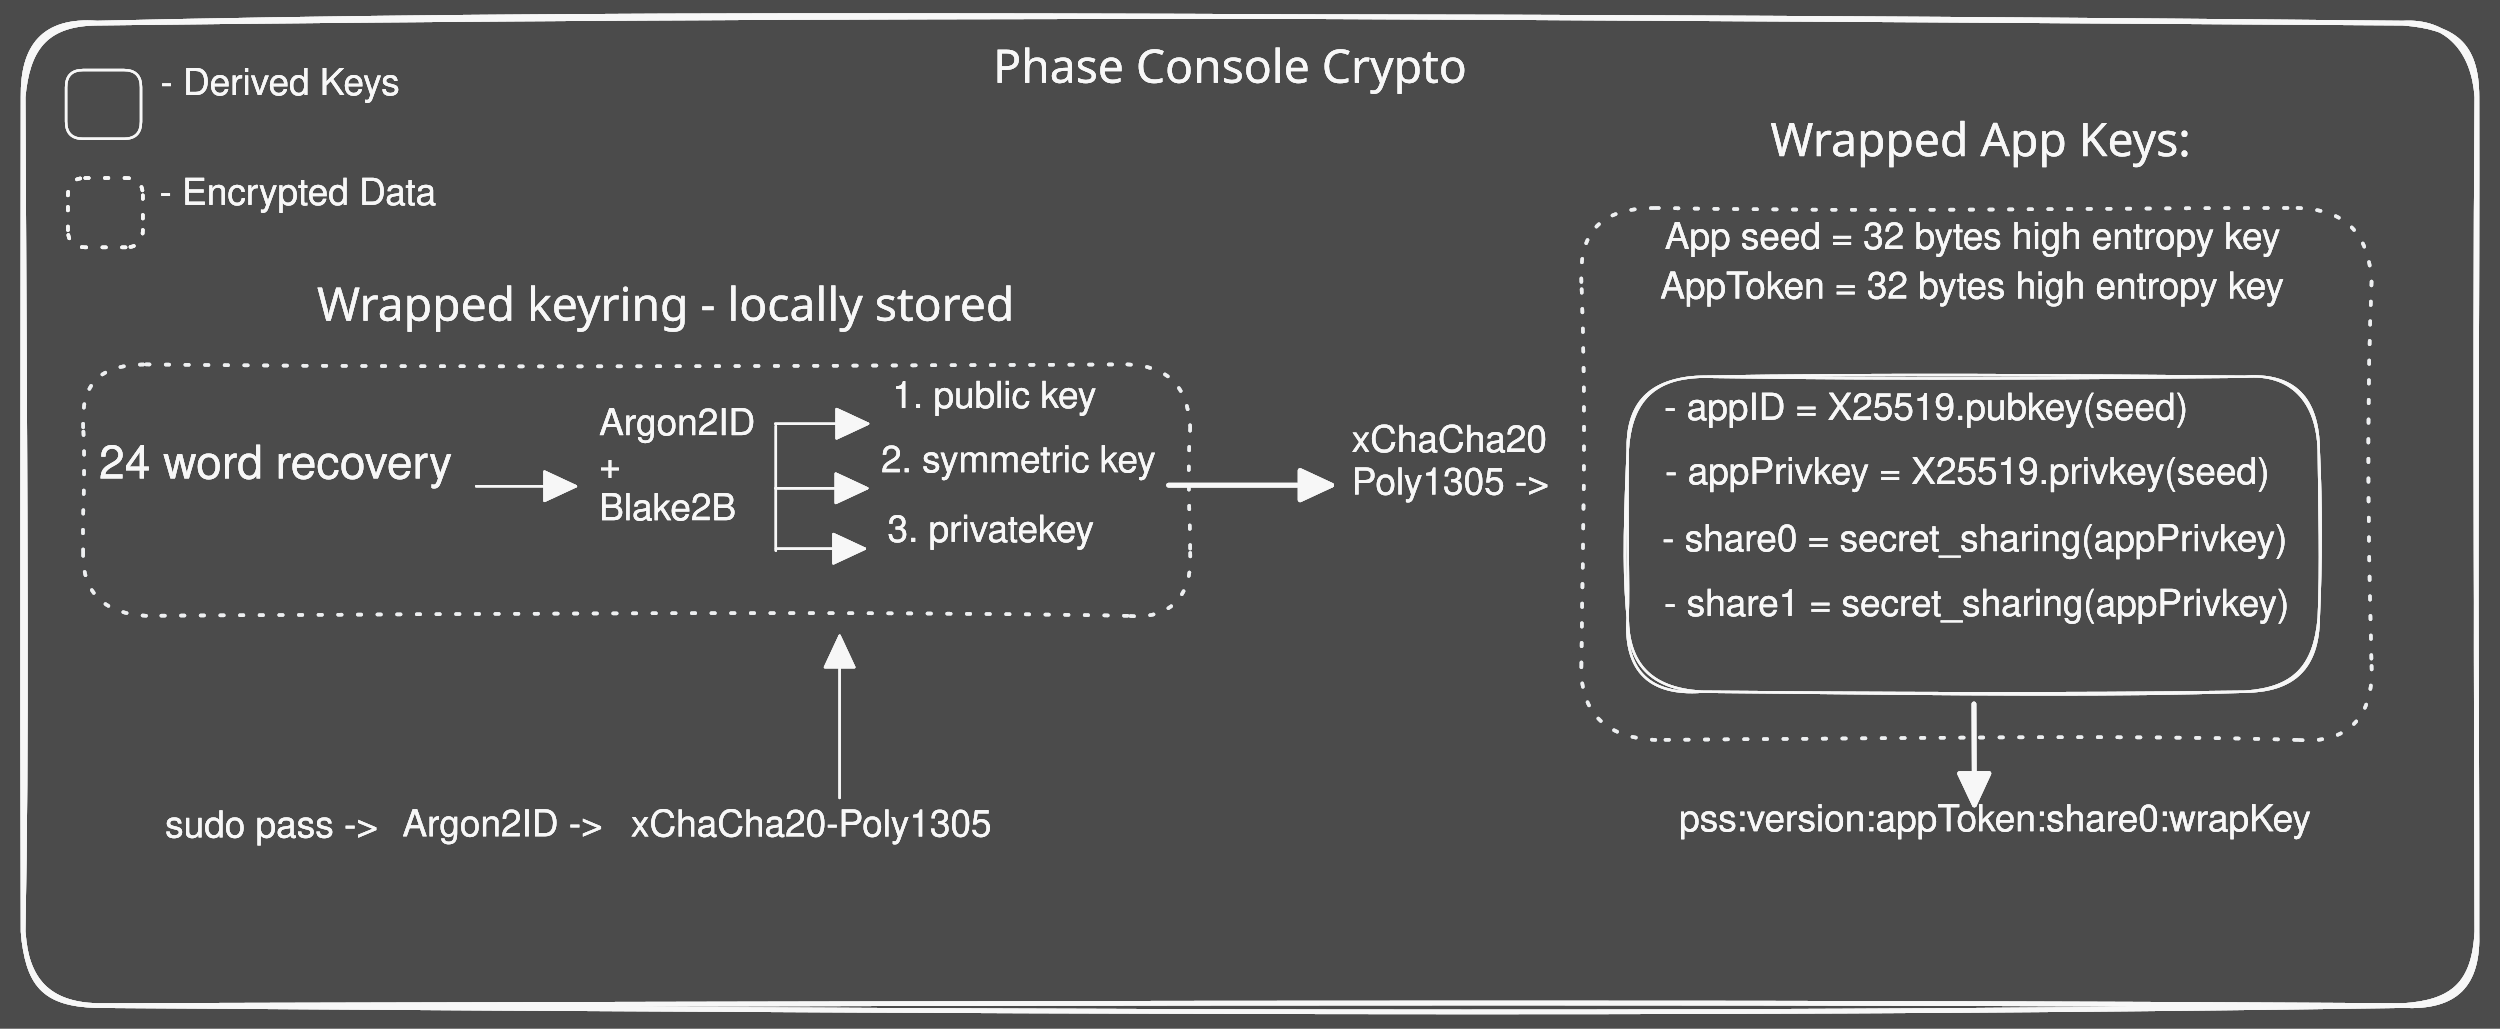
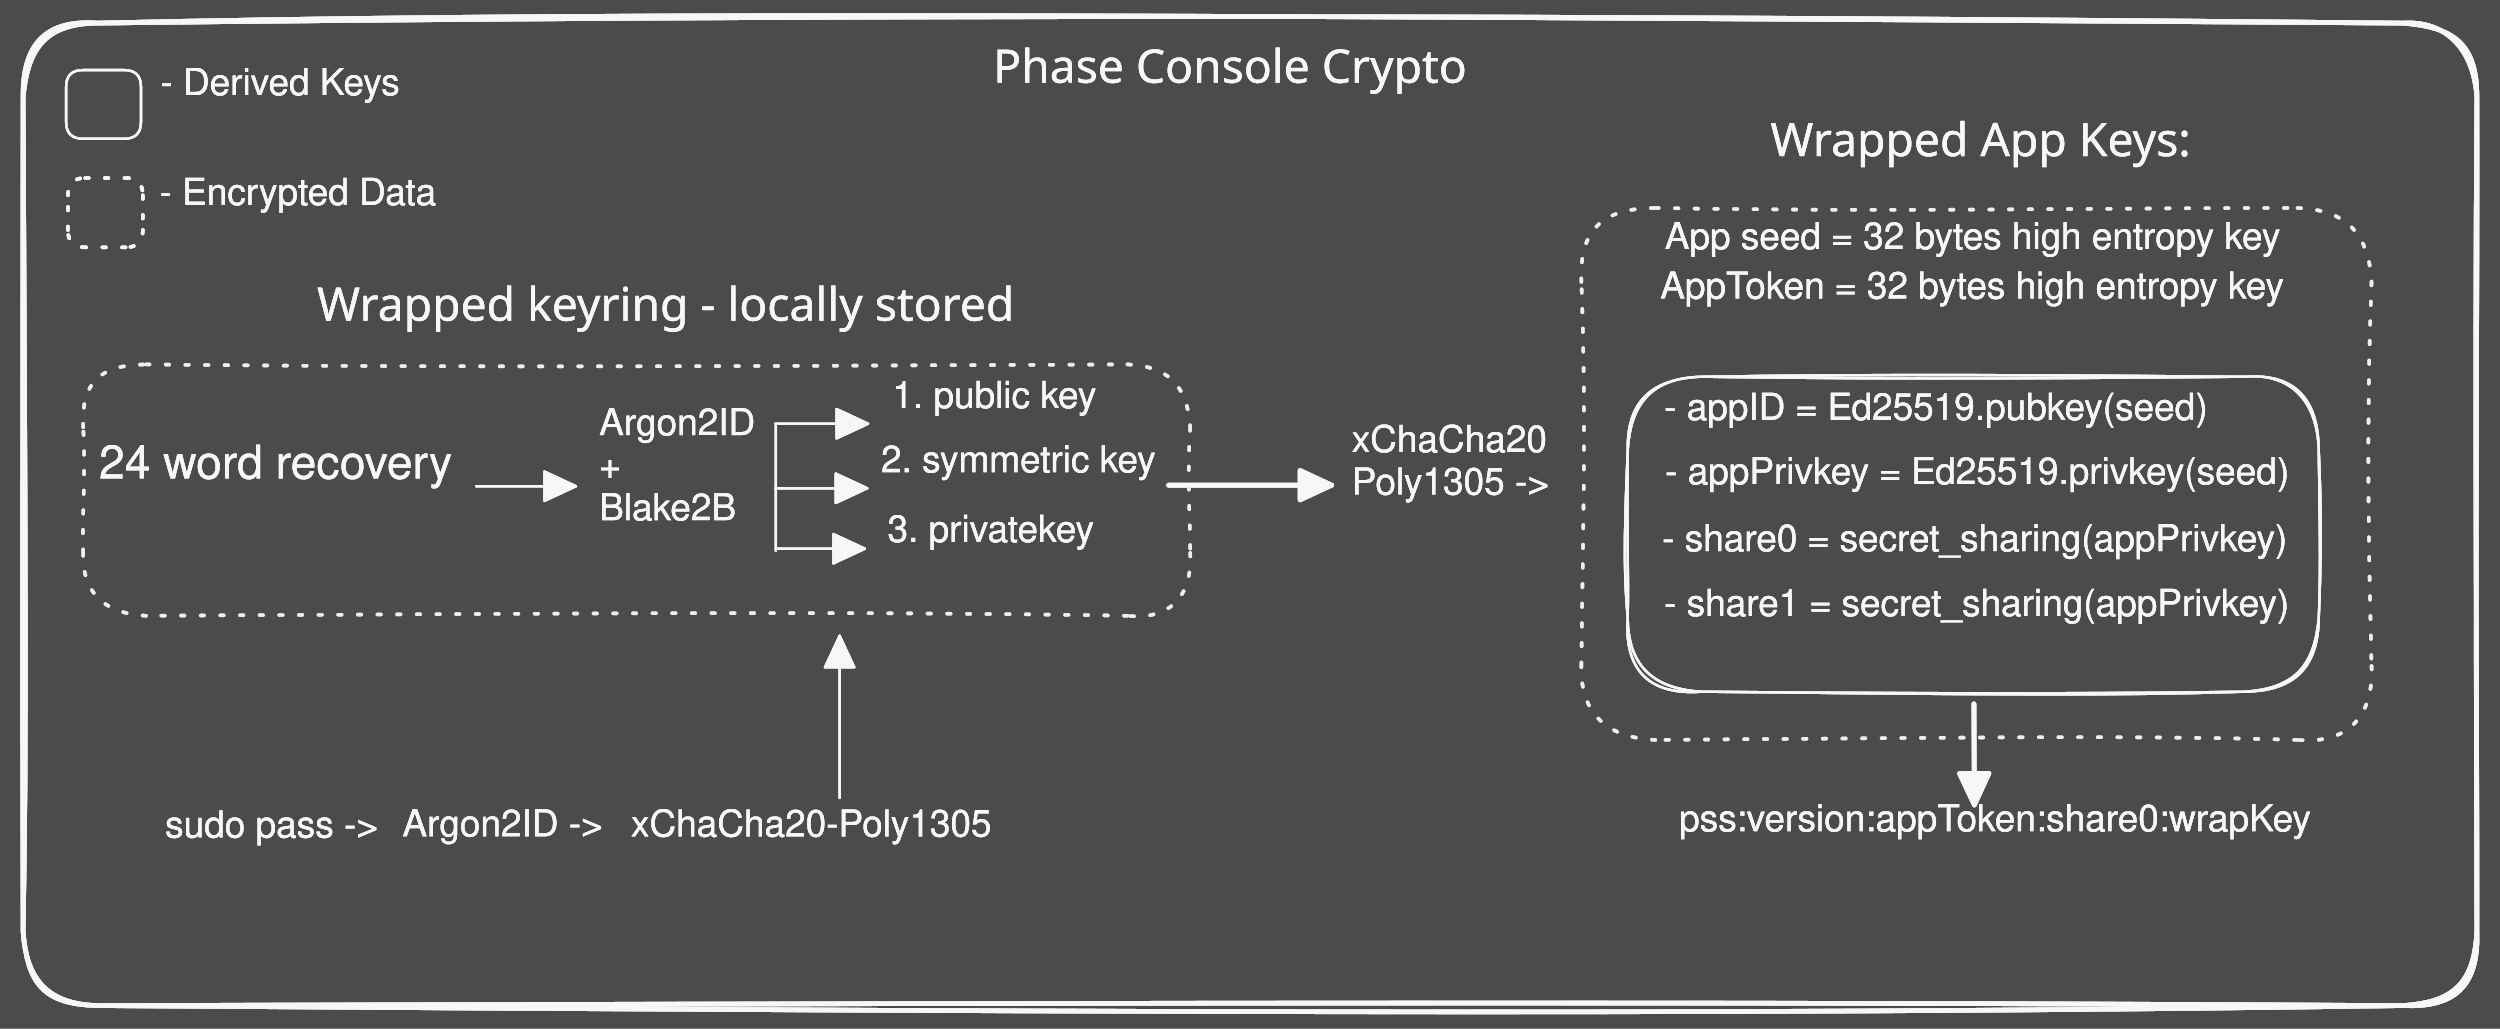
<svg xmlns="http://www.w3.org/2000/svg" version="1.1" viewBox="0 0 1081.666 445.087" width="2163.333" height="890.174" filter="invert(93%) hue-rotate(180deg)">
  <defs>
    <style class="style-fonts">
      @font-face {
        font-family: "Virgil";
        src: url("https://excalidraw.com/Virgil.woff2");
      }
      @font-face {
        font-family: "Cascadia";
        src: url("https://excalidraw.com/Cascadia.woff2");
      }
    </style>
  </defs>
  <rect x="0" y="0" width="1081.666" height="445.087" fill="#ffffff" />
  <g transform="translate(42.83433 201.8395) rotate(0 76.36667 11.5)">
    <text x="0" y="0" font-family="Helvetica, Segoe UI Emoji" font-size="20px" fill="#000000" text-anchor="start" style="white-space: pre;" direction="ltr" dominant-baseline="text-before-edge">24 word recovery</text>
  </g>
  <g transform="translate(386.1001 172.3338) rotate(0 44.11111 9.2)">
    <text x="0" y="0" font-family="Helvetica, Segoe UI Emoji" font-size="16px" fill="#000000" text-anchor="start" style="white-space: pre;" direction="ltr" dominant-baseline="text-before-edge">1. public key</text>
  </g>
  <g transform="translate(383.989 230.2774) rotate(0 44.65556 9.2)">
    <text x="0" y="0" font-family="Helvetica, Segoe UI Emoji" font-size="16px" fill="#000000" text-anchor="start" style="white-space: pre;" direction="ltr" dominant-baseline="text-before-edge">3. privatekey</text>
  </g>
  <g stroke-linecap="round" transform="translate(35.99712 157.668) rotate(0 239.4933 54.37441)">
    <path d="M27.19 0 M27.19 0 C184.51 1.74, 339.43 0.4, 451.8 0 M451.8 0 C468.27 0.68, 477.77 8.17, 478.99 27.19 M478.99 27.19 C477.54 48.64, 478.95 67.19, 478.99 81.56 M478.99 81.56 C479.95 100.96, 469.68 110.65, 451.8 108.75 M451.8 108.75 C335 106.75, 218.5 107.74, 27.19 108.75 M27.19 108.75 C10.35 107.97, -0.61 99.62, 0 81.56 M0 81.56 C-0.56 64.93, 1.2 45.36, 0 27.19 M0 27.19 C-0.95 8.04, 7.07 0.12, 27.19 0" stroke="#495057" stroke-width="1.5" fill="none" stroke-dasharray="1.5 7" />
  </g>
  <g stroke-linecap="round" transform="translate(10 10) rotate(0 530.8332 212.5436)">
    <path d="M32 0 M32 0 C231.88 -4.58, 431.67 -4.07, 1029.67 0 M32 0 C351.82 -3.88, 670.69 -3.61, 1029.67 0 M1029.67 0 C1049.05 -1.18, 1060.37 12.12, 1061.67 32 M1029.67 0 C1051.24 1.71, 1061.73 8.56, 1061.67 32 M1061.67 32 C1060.65 165.04, 1061.79 301.37, 1061.67 393.09 M1061.67 32 C1061.89 120.11, 1060.93 207.09, 1061.67 393.09 M1061.67 393.09 C1062.53 416.36, 1052.44 426.14, 1029.67 425.09 M1061.67 393.09 C1060.48 415.48, 1051.48 423.69, 1029.67 425.09 M1029.67 425.09 C779.42 428.86, 530.3 428.57, 32 425.09 M1029.67 425.09 C791.97 423.57, 555 423.63, 32 425.09 M32 425.09 C8.78 424.46, 1.96 415.81, 0 393.09 M32 425.09 C10.77 424.45, 1.32 413.92, 0 393.09 M0 393.09 C1.6 310.81, 0.96 228.66, 0 32 M0 393.09 C-0.4 273.46, -0.09 154.81, 0 32 M0 32 C1.89 11.81, 9.01 0.22, 32 0 M0 32 C-0.31 10.05, 8.98 -1.7, 32 0" stroke="#000000" stroke-width="2" fill="none" />
  </g>
  <g transform="translate(381.1885 200.1586) rotate(0 59.42222 9.2)">
    <text x="0" y="0" font-family="Helvetica, Segoe UI Emoji" font-size="16px" fill="#000000" text-anchor="start" style="white-space: pre;" direction="ltr" dominant-baseline="text-before-edge">2. symmetric key</text>
  </g>
  <g transform="translate(259.2391 184.1029) rotate(0 33.75555 27.6)">
    <text x="0" y="0" font-family="Helvetica, Segoe UI Emoji" font-size="16px" fill="#000000" text-anchor="start" style="white-space: pre;" direction="ltr" dominant-baseline="text-before-edge">Argon2ID</text>
    <text x="0" y="18.4" font-family="Helvetica, Segoe UI Emoji" font-size="16px" fill="#000000" text-anchor="start" style="white-space: pre;" direction="ltr" dominant-baseline="text-before-edge">      + </text>
    <text x="0" y="36.8" font-family="Helvetica, Segoe UI Emoji" font-size="16px" fill="#000000" text-anchor="start" style="white-space: pre;" direction="ltr" dominant-baseline="text-before-edge">Blake2B</text>
  </g>
  <g stroke-linecap="round">
    <g transform="translate(206.0179 210.3781) rotate(0 21.58107 0)">
      <path d="M0 0 C7.19 0, 35.97 0, 43.16 0 M0 0 C7.19 0, 35.97 0, 43.16 0" stroke="#000000" stroke-width="1" fill="none" />
    </g>
    <g transform="translate(206.0179 210.3781) rotate(0 21.58107 0)">
      <path d="M43.16 0 L29.57 6.34 L29.57 -6.34 L43.16 0" stroke="none" stroke-width="0" fill="#000000" fill-rule="evenodd" />
      <path d="M43.16 0 C39.29 1.81, 35.41 3.61, 29.57 6.34 M43.16 0 C40.43 1.27, 37.7 2.55, 29.57 6.34 M29.57 6.34 C29.57 2.99, 29.57 -0.35, 29.57 -6.34 M29.57 6.34 C29.57 2.4, 29.57 -1.54, 29.57 -6.34 M29.57 -6.34 C33.4 -4.55, 37.22 -2.77, 43.16 0 M29.57 -6.34 C34.29 -4.14, 39.01 -1.93, 43.16 0 M43.16 0 C43.16 0, 43.16 0, 43.16 0 M43.16 0 C43.16 0, 43.16 0, 43.16 0" stroke="#000000" stroke-width="1" fill="none" />
    </g>
  </g>
  <mask />
  <g transform="translate(71.44654 358.165) rotate(0 46.01111 9.2)">
    <text x="0" y="0" font-family="Helvetica, Segoe UI Emoji" font-size="16px" fill="#000000" text-anchor="start" style="white-space: pre;" direction="ltr" dominant-baseline="text-before-edge">sudo pass -&gt;</text>
  </g>
  <g transform="translate(174.1191 357.6838) rotate(0 43.31111 9.2)">
    <text x="0" y="0" font-family="Helvetica, Segoe UI Emoji" font-size="16px" fill="#000000" text-anchor="start" style="white-space: pre;" direction="ltr" dominant-baseline="text-before-edge">Argon2ID -&gt;</text>
  </g>
  <g transform="translate(272.9882 357.7453) rotate(0 77.97778 9.2)">
    <text x="0" y="0" font-family="Helvetica, Segoe UI Emoji" font-size="16px" fill="#000000" text-anchor="start" style="white-space: pre;" direction="ltr" dominant-baseline="text-before-edge">xChaCha20-Poly1305</text>
  </g>
  <g stroke-linecap="round" transform="translate(684.2061 89.97957) rotate(0 170.9447 115.0744)">
    <path d="M32 0 M32 0 C135.75 1.85, 235.97 -0.11, 309.89 0 M309.89 0 C329.57 0.68, 340.67 9.78, 341.89 32 M341.89 32 C339.4 94.81, 340.81 154.73, 341.89 198.15 M341.89 198.15 C342.85 220.76, 330.98 232.05, 309.89 230.15 M309.89 230.15 C232.91 227.94, 156.37 229.38, 32 230.15 M32 230.15 C11.96 229.37, -0.61 219.41, 0 198.15 M0 198.15 C0.52 145.71, 2.29 90.33, 0 32 M0 32 C-0.95 9.65, 8.67 0.12, 32 0" stroke="#495057" stroke-width="1.5" fill="none" stroke-dasharray="1.5 7" />
  </g>
  <g transform="translate(765.997 52.01026) rotate(0 90.01111 12.5)">
    <text x="0" y="0" font-family="Virgil, Segoe UI Emoji" font-size="20px" fill="#000000" text-anchor="start" style="white-space: pre;" direction="ltr" dominant-baseline="text-before-edge">Wrapped App Keys:</text>
  </g>
  <g transform="translate(720.2927 103.595) rotate(0 133.0889 9.2)">
    <text x="0" y="0" font-family="Helvetica, Segoe UI Emoji" font-size="16px" fill="#000000" text-anchor="start" style="white-space: pre;" direction="ltr" dominant-baseline="text-before-edge">App seed = 32 bytes high entropy key</text>
  </g>
  <g transform="translate(726.5126 355.4754) rotate(0 136.6111 9.2)">
    <text x="0" y="0" font-family="Helvetica, Segoe UI Emoji" font-size="16px" fill="#000000" text-anchor="start" style="white-space: pre;" direction="ltr" dominant-baseline="text-before-edge">pss:version:appToken:share0:wrapKey</text>
  </g>
  <g transform="translate(584.832 191.3938) rotate(0 42.64444 18.4)">
    <text x="0" y="0" font-family="Helvetica, Segoe UI Emoji" font-size="16px" fill="#000000" text-anchor="start" style="white-space: pre;" direction="ltr" dominant-baseline="text-before-edge">xChaCha20</text>
    <text x="0" y="18.4" font-family="Helvetica, Segoe UI Emoji" font-size="16px" fill="#000000" text-anchor="start" style="white-space: pre;" direction="ltr" dominant-baseline="text-before-edge">Poly1305 -&gt;</text>
  </g>
  <g stroke-linecap="round">
    <g transform="translate(505.6246 209.9249) rotate(0 35.24817 0)">
      <path d="M0 0 C11.75 0, 58.75 0, 70.5 0 M0 0 C11.75 0, 58.75 0, 70.5 0" stroke="#000000" stroke-width="2" fill="none" />
    </g>
    <g transform="translate(505.6246 209.9249) rotate(0 35.24817 0)">
      <path d="M70.5 0 L56.9 6.34 L56.9 -6.34 L70.5 0" stroke="none" stroke-width="0" fill="#000000" fill-rule="evenodd" />
      <path d="M70.5 0 C66.84 1.7, 63.19 3.41, 56.9 6.34 M70.5 0 C66.33 1.94, 62.16 3.89, 56.9 6.34 M56.9 6.34 C56.9 3.6, 56.9 0.86, 56.9 -6.34 M56.9 6.34 C56.9 2.66, 56.9 -1.02, 56.9 -6.34 M56.9 -6.34 C61.23 -4.32, 65.56 -2.3, 70.5 0 M56.9 -6.34 C61.54 -4.17, 66.19 -2.01, 70.5 0 M70.5 0 C70.5 0, 70.5 0, 70.5 0 M70.5 0 C70.5 0, 70.5 0, 70.5 0" stroke="#000000" stroke-width="2" fill="none" />
    </g>
  </g>
  <mask />
  <g transform="translate(718.3429 125) rotate(0 134.8556 9.2)">
    <text x="0" y="0" font-family="Helvetica, Segoe UI Emoji" font-size="16px" fill="#000000" text-anchor="start" style="white-space: pre;" direction="ltr" dominant-baseline="text-before-edge">AppToken = 32 bytes high entropy key</text>
  </g>
  <g transform="translate(720.0129 177.4911) rotate(0 113.3 9.2)">
-     <text x="0" y="0" font-family="Helvetica, Segoe UI Emoji" font-size="16px" fill="#000000" text-anchor="start" style="white-space: pre;" direction="ltr" dominant-baseline="text-before-edge">- appID = X25519.pubkey(seed)</text>
+     <text x="0" y="0" font-family="Helvetica, Segoe UI Emoji" font-size="16px" fill="#000000" text-anchor="start" style="white-space: pre;" direction="ltr" dominant-baseline="text-before-edge">- appID = Ed25519.pubkey(seed)</text>
  </g>
  <g transform="translate(720.4352 205.2911) rotate(0 130.7222 9.2)">
-     <text x="0" y="0" font-family="Helvetica, Segoe UI Emoji" font-size="16px" fill="#000000" text-anchor="start" style="white-space: pre;" direction="ltr" dominant-baseline="text-before-edge">- appPrivkey = X25519.privkey(seed)</text>
+     <text x="0" y="0" font-family="Helvetica, Segoe UI Emoji" font-size="16px" fill="#000000" text-anchor="start" style="white-space: pre;" direction="ltr" dominant-baseline="text-before-edge">- appPrivkey = Ed25519.privkey(seed)</text>
  </g>
  <g transform="translate(719.1463 234.2911) rotate(0 135.2111 9.2)">
    <text x="0" y="0" font-family="Helvetica, Segoe UI Emoji" font-size="16px" fill="#000000" text-anchor="start" style="white-space: pre;" direction="ltr" dominant-baseline="text-before-edge">- share0 = secret_sharing(appPrivkey)</text>
  </g>
  <g transform="translate(719.9874 262.31) rotate(0 135.2111 9.2)">
    <text x="0" y="0" font-family="Helvetica, Segoe UI Emoji" font-size="16px" fill="#000000" text-anchor="start" style="white-space: pre;" direction="ltr" dominant-baseline="text-before-edge">- share1 = secret_sharing(appPrivkey)</text>
  </g>
  <g stroke-linecap="round" transform="translate(704.255 163.0011) rotate(0 149.5 68.14136)">
    <path d="M32 0 M32 0 C110.78 -1.34, 191.47 -0.6, 267 0 M32 0 C123.75 1.4, 213.73 0.45, 267 0 M267 0 C286.63 -1.76, 298.44 10.2, 299 32 M267 0 C288.16 -1.52, 298.87 9.02, 299 32 M299 32 C299.25 56.28, 300.03 82.17, 299 104.28 M299 32 C300.13 55.34, 300.09 80.21, 299 104.28 M299 104.28 C297.14 125.48, 288.21 134.91, 267 136.28 M299 104.28 C298.81 126.28, 287.99 136.02, 267 136.28 M267 136.28 C187.6 137.39, 106.48 136.9, 32 136.28 M267 136.28 C211.28 138.09, 155.69 137.57, 32 136.28 M32 136.28 C9.81 135.03, 0.18 123.94, 0 104.28 M32 136.28 C10.2 137.89, -1.67 127.91, 0 104.28 M0 104.28 C-1.41 88.36, -1.85 73.39, 0 32 M0 104.28 C0.44 87.26, -0.36 72.16, 0 32 M0 32 C1.12 11.97, 10.15 0.45, 32 0 M0 32 C-0.43 12.16, 8.8 0.79, 32 0" stroke="#000000" stroke-width="1" fill="none" />
  </g>
  <g stroke-linecap="round">
    <g transform="translate(854.0655 304.5767) rotate(0 0.08777497 21.83923)">
      <path d="M0 0 C0.03 7.28, 0.15 36.4, 0.18 43.68 M0 0 C0.03 7.28, 0.15 36.4, 0.18 43.68" stroke="#000000" stroke-width="2" fill="none" />
    </g>
    <g transform="translate(854.0655 304.5767) rotate(0 0.08777497 21.83923)">
      <path d="M0.18 43.68 L-6.22 30.11 L6.46 30.06 L0.18 43.68" stroke="none" stroke-width="0" fill="#000000" fill-rule="evenodd" />
      <path d="M0.18 43.68 C-1.69 39.73, -3.55 35.77, -6.22 30.11 M0.18 43.68 C-1.25 40.66, -2.67 37.65, -6.22 30.11 M-6.22 30.11 C-3.6 30.1, -0.99 30.09, 6.46 30.06 M-6.22 30.11 C-3.46 30.1, -0.69 30.09, 6.46 30.06 M6.46 30.06 C4.98 33.27, 3.49 36.48, 0.18 43.68 M6.46 30.06 C4.51 34.29, 2.55 38.53, 0.18 43.68 M0.18 43.68 C0.18 43.68, 0.18 43.68, 0.18 43.68 M0.18 43.68 C0.18 43.68, 0.18 43.68, 0.18 43.68" stroke="#000000" stroke-width="2" fill="none" />
    </g>
  </g>
  <mask />
  <g stroke-linecap="round">
    <g transform="translate(335.6885 184.3372) rotate(0 0 26.95719)">
      <path d="M0 0 C0 8.99, 0 44.93, 0 53.91 M0 0 C0 8.99, 0 44.93, 0 53.91" stroke="#000000" stroke-width="1" fill="none" />
    </g>
  </g>
  <mask />
  <g stroke-linecap="round">
    <g transform="translate(335.4578 183.3372) rotate(0 20.05223 0)">
      <path d="M0 0 C6.68 0, 33.42 0, 40.1 0 M0 0 C6.68 0, 33.42 0, 40.1 0" stroke="#000000" stroke-width="1" fill="none" />
    </g>
    <g transform="translate(335.4578 183.3372) rotate(0 20.05223 0)">
      <path d="M40.1 0 L26.51 6.34 L26.51 -6.34 L40.1 0" stroke="none" stroke-width="0" fill="#000000" fill-rule="evenodd" />
      <path d="M40.1 0 C37.27 1.32, 34.44 2.64, 26.51 6.34 M40.1 0 C36.88 1.5, 33.65 3.01, 26.51 6.34 M26.51 6.34 C26.51 2.36, 26.51 -1.63, 26.51 -6.34 M26.51 6.34 C26.51 1.66, 26.51 -3.02, 26.51 -6.34 M26.51 -6.34 C30.7 -4.39, 34.88 -2.43, 40.1 0 M26.51 -6.34 C30.92 -4.28, 35.34 -2.22, 40.1 0 M40.1 0 C40.1 0, 40.1 0, 40.1 0 M40.1 0 C40.1 0, 40.1 0, 40.1 0" stroke="#000000" stroke-width="1" fill="none" />
    </g>
  </g>
  <mask />
  <g stroke-linecap="round">
    <g transform="translate(335.4753 211.2618) rotate(0 19.86079 0)">
      <path d="M0 0 C6.62 0, 33.1 0, 39.72 0 M0 0 C6.62 0, 33.1 0, 39.72 0" stroke="#000000" stroke-width="1" fill="none" />
    </g>
    <g transform="translate(335.4753 211.2618) rotate(0 19.86079 0)">
      <path d="M39.72 0 L26.13 6.34 L26.13 -6.34 L39.72 0" stroke="none" stroke-width="0" fill="#000000" fill-rule="evenodd" />
      <path d="M39.72 0 C36.89 1.32, 34.06 2.64, 26.13 6.34 M39.72 0 C36.5 1.5, 33.27 3.01, 26.13 6.34 M26.13 6.34 C26.13 2.36, 26.13 -1.63, 26.13 -6.34 M26.13 6.34 C26.13 1.66, 26.13 -3.02, 26.13 -6.34 M26.13 -6.34 C30.31 -4.39, 34.5 -2.43, 39.72 0 M26.13 -6.34 C30.54 -4.28, 34.96 -2.22, 39.72 0 M39.72 0 C39.72 0, 39.72 0, 39.72 0 M39.72 0 C39.72 0, 39.72 0, 39.72 0" stroke="#000000" stroke-width="1" fill="none" />
    </g>
  </g>
  <mask />
  <g stroke-linecap="round">
    <g transform="translate(335.7456 237.4134) rotate(0 19.22451 0)">
      <path d="M0 0 C6.41 0, 32.04 0, 38.45 0 M0 0 C6.41 0, 32.04 0, 38.45 0" stroke="#000000" stroke-width="1" fill="none" />
    </g>
    <g transform="translate(335.7456 237.4134) rotate(0 19.22451 0)">
      <path d="M38.45 0 L24.85 6.34 L24.85 -6.34 L38.45 0" stroke="none" stroke-width="0" fill="#000000" fill-rule="evenodd" />
      <path d="M38.45 0 C35.62 1.32, 32.78 2.64, 24.85 6.34 M38.45 0 C35.22 1.5, 32 3.01, 24.85 6.34 M24.85 6.34 C24.85 2.36, 24.85 -1.63, 24.85 -6.34 M24.85 6.34 C24.85 1.66, 24.85 -3.02, 24.85 -6.34 M24.85 -6.34 C29.04 -4.39, 33.23 -2.43, 38.45 0 M24.85 -6.34 C29.27 -4.28, 33.68 -2.22, 38.45 0 M38.45 0 C38.45 0, 38.45 0, 38.45 0 M38.45 0 C38.45 0, 38.45 0, 38.45 0" stroke="#000000" stroke-width="1" fill="none" />
    </g>
  </g>
  <mask />
  <g stroke-linecap="round">
    <g transform="translate(363.286 345.2444) rotate(0 0 -35.07217)">
      <path d="M0 0 C0 -11.69, 0 -58.45, 0 -70.14 M0 0 C0 -11.69, 0 -58.45, 0 -70.14" stroke="#000000" stroke-width="1" fill="none" />
    </g>
    <g transform="translate(363.286 345.2444) rotate(0 0 -35.07217)">
      <path d="M0 -70.14 L6.34 -56.55 L-6.34 -56.55 L0 -70.14" stroke="none" stroke-width="0" fill="#000000" fill-rule="evenodd" />
      <path d="M0 -70.14 C1.32 -67.31, 2.64 -64.48, 6.34 -56.55 M0 -70.14 C1.5 -66.92, 3.01 -63.69, 6.34 -56.55 M6.34 -56.55 C2.36 -56.55, -1.63 -56.55, -6.34 -56.55 M6.34 -56.55 C1.66 -56.55, -3.02 -56.55, -6.34 -56.55 M-6.34 -56.55 C-4.39 -60.74, -2.43 -64.92, 0 -70.14 M-6.34 -56.55 C-4.28 -60.96, -2.22 -65.38, 0 -70.14 M0 -70.14 C0 -70.14, 0 -70.14, 0 -70.14 M0 -70.14 C0 -70.14, 0 -70.14, 0 -70.14" stroke="#000000" stroke-width="1" fill="none" />
    </g>
  </g>
  <mask />
  <g transform="translate(137.1832 123.2276) rotate(0 156.6444 12.5)">
    <text x="0" y="0" font-family="Virgil, Segoe UI Emoji" font-size="20px" fill="#000000" text-anchor="start" style="white-space: pre;" direction="ltr" dominant-baseline="text-before-edge">Wrapped keyring - locally stored</text>
  </g>
  <g transform="translate(429.7326 20.28146) rotate(0 106.4111 12.5)">
    <text x="0" y="0" font-family="Virgil, Segoe UI Emoji" font-size="20px" fill="#000000" text-anchor="start" style="white-space: pre;" direction="ltr" dominant-baseline="text-before-edge">Phase Console Crypto</text>
  </g>
  <g stroke-linecap="round" transform="translate(28.59167 30.30005) rotate(0 16.20816 14.87686)">
    <path d="M7.44 0 M7.44 0 C11.51 0, 15.58 0, 24.98 0 M7.44 0 C12.2 0, 16.97 0, 24.98 0 M24.98 0 C29.94 0, 32.42 2.48, 32.42 7.44 M24.98 0 C29.94 0, 32.42 2.48, 32.42 7.44 M32.42 7.44 C32.42 13.32, 32.42 19.21, 32.42 22.32 M32.42 7.44 C32.42 12.96, 32.42 18.49, 32.42 22.32 M32.42 22.32 C32.42 27.27, 29.94 29.75, 24.98 29.75 M32.42 22.32 C32.42 27.27, 29.94 29.75, 24.98 29.75 M24.98 29.75 C18.93 29.75, 12.88 29.75, 7.44 29.75 M24.98 29.75 C19.14 29.75, 13.3 29.75, 7.44 29.75 M7.44 29.75 C2.48 29.75, 0 27.27, 0 22.32 M7.44 29.75 C2.48 29.75, 0 27.27, 0 22.32 M0 22.32 C0 19.19, 0 16.07, 0 7.44 M0 22.32 C0 17.22, 0 12.13, 0 7.44 M0 7.44 C0 2.48, 2.48 0, 7.44 0 M0 7.44 C0 2.48, 2.48 0, 7.44 0" stroke="#000000" stroke-width="1" fill="none" />
  </g>
  <g stroke-linecap="round" transform="translate(29.38627 77.0221) rotate(0 16.20816 15)">
    <path d="M7.5 0 M7.5 0 C11.54 0, 15.59 0, 24.92 0 M24.92 0 C29.92 0, 32.42 2.5, 32.42 7.5 M32.42 7.5 C32.42 12.81, 32.42 18.11, 32.42 22.5 M32.42 22.5 C32.42 27.5, 29.92 30, 24.92 30 M24.92 30 C18.03 30, 11.14 30, 7.5 30 M7.5 30 C2.5 30, 0 27.5, 0 22.5 M0 22.5 C0 18.2, 0 13.89, 0 7.5 M0 7.5 C0 2.5, 2.5 0, 7.5 0" stroke="#000000" stroke-width="1.5" fill="none" stroke-dasharray="1.5 7" />
  </g>
  <g transform="translate(69.01296 84.47367) rotate(0 59.83333 9.2)">
    <text x="0" y="0" font-family="Helvetica, Segoe UI Emoji" font-size="16px" fill="#000000" text-anchor="start" style="white-space: pre;" direction="ltr" dominant-baseline="text-before-edge">- Encrypted Data</text>
  </g>
  <g transform="translate(69.41716 36.94957) rotate(0 51.75555 9.2)">
    <text x="0" y="0" font-family="Helvetica, Segoe UI Emoji" font-size="16px" fill="#000000" text-anchor="start" style="white-space: pre;" direction="ltr" dominant-baseline="text-before-edge">- Derived Keys</text>
  </g>
</svg>
